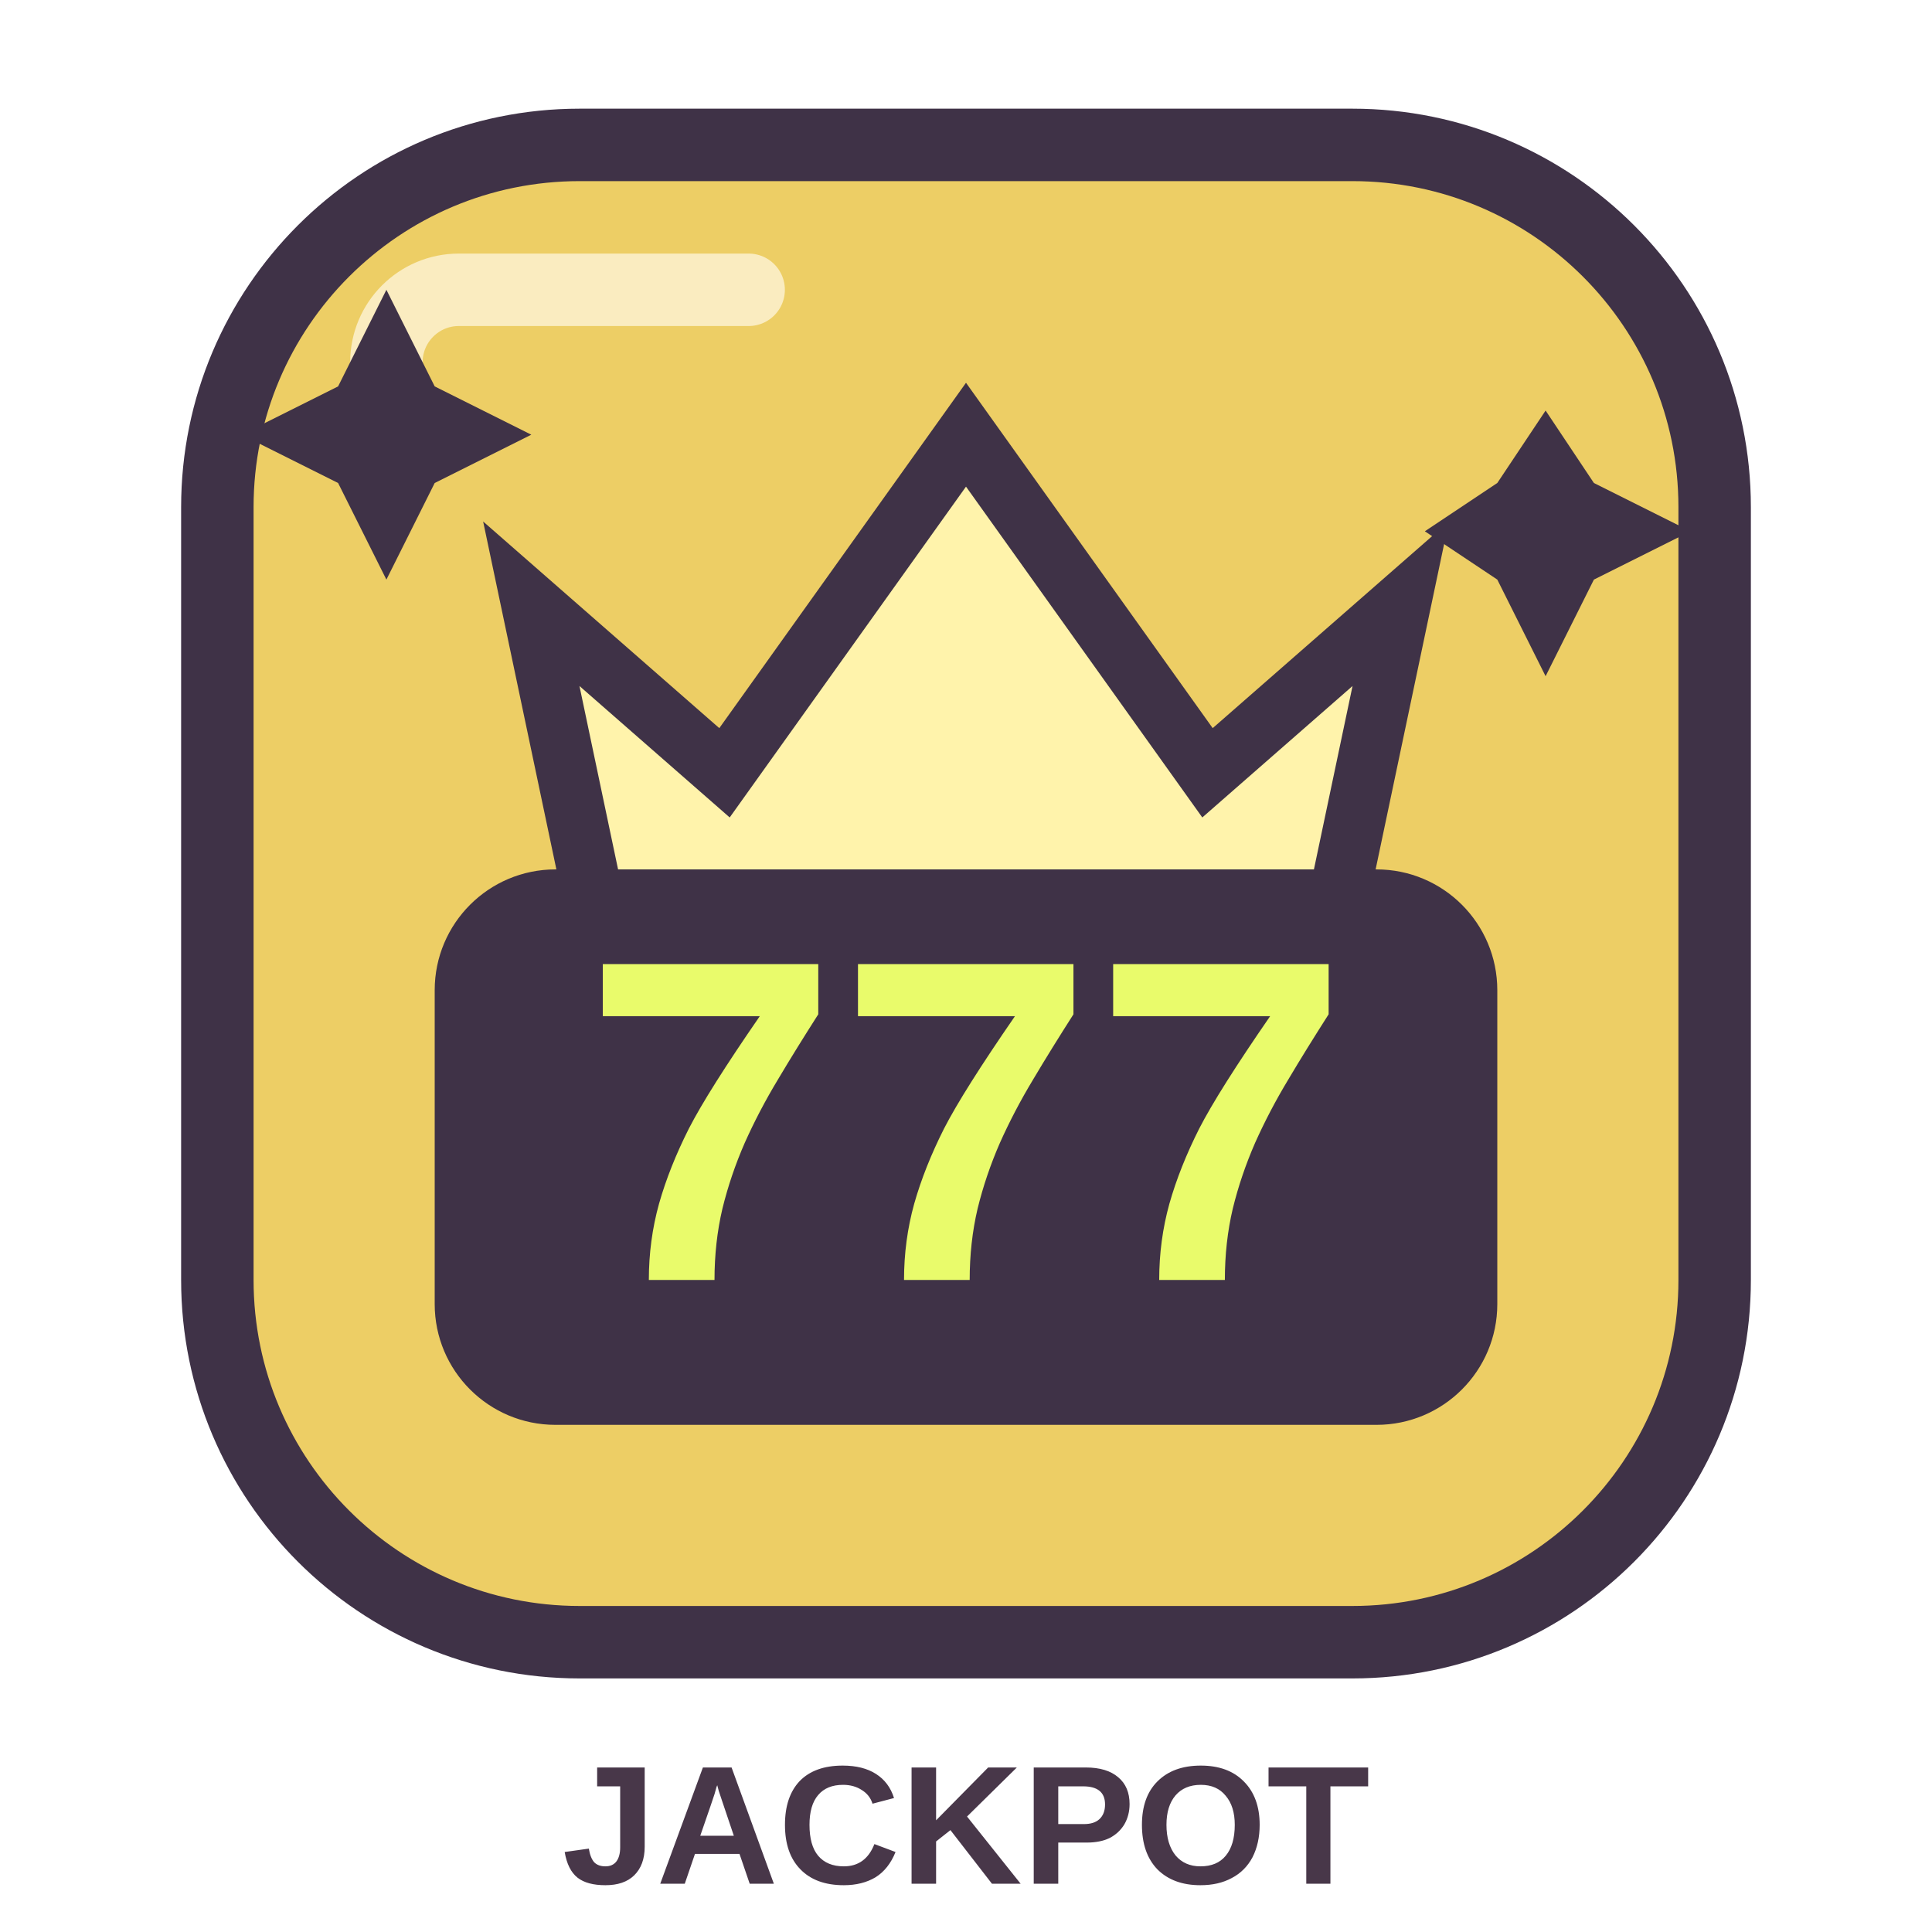
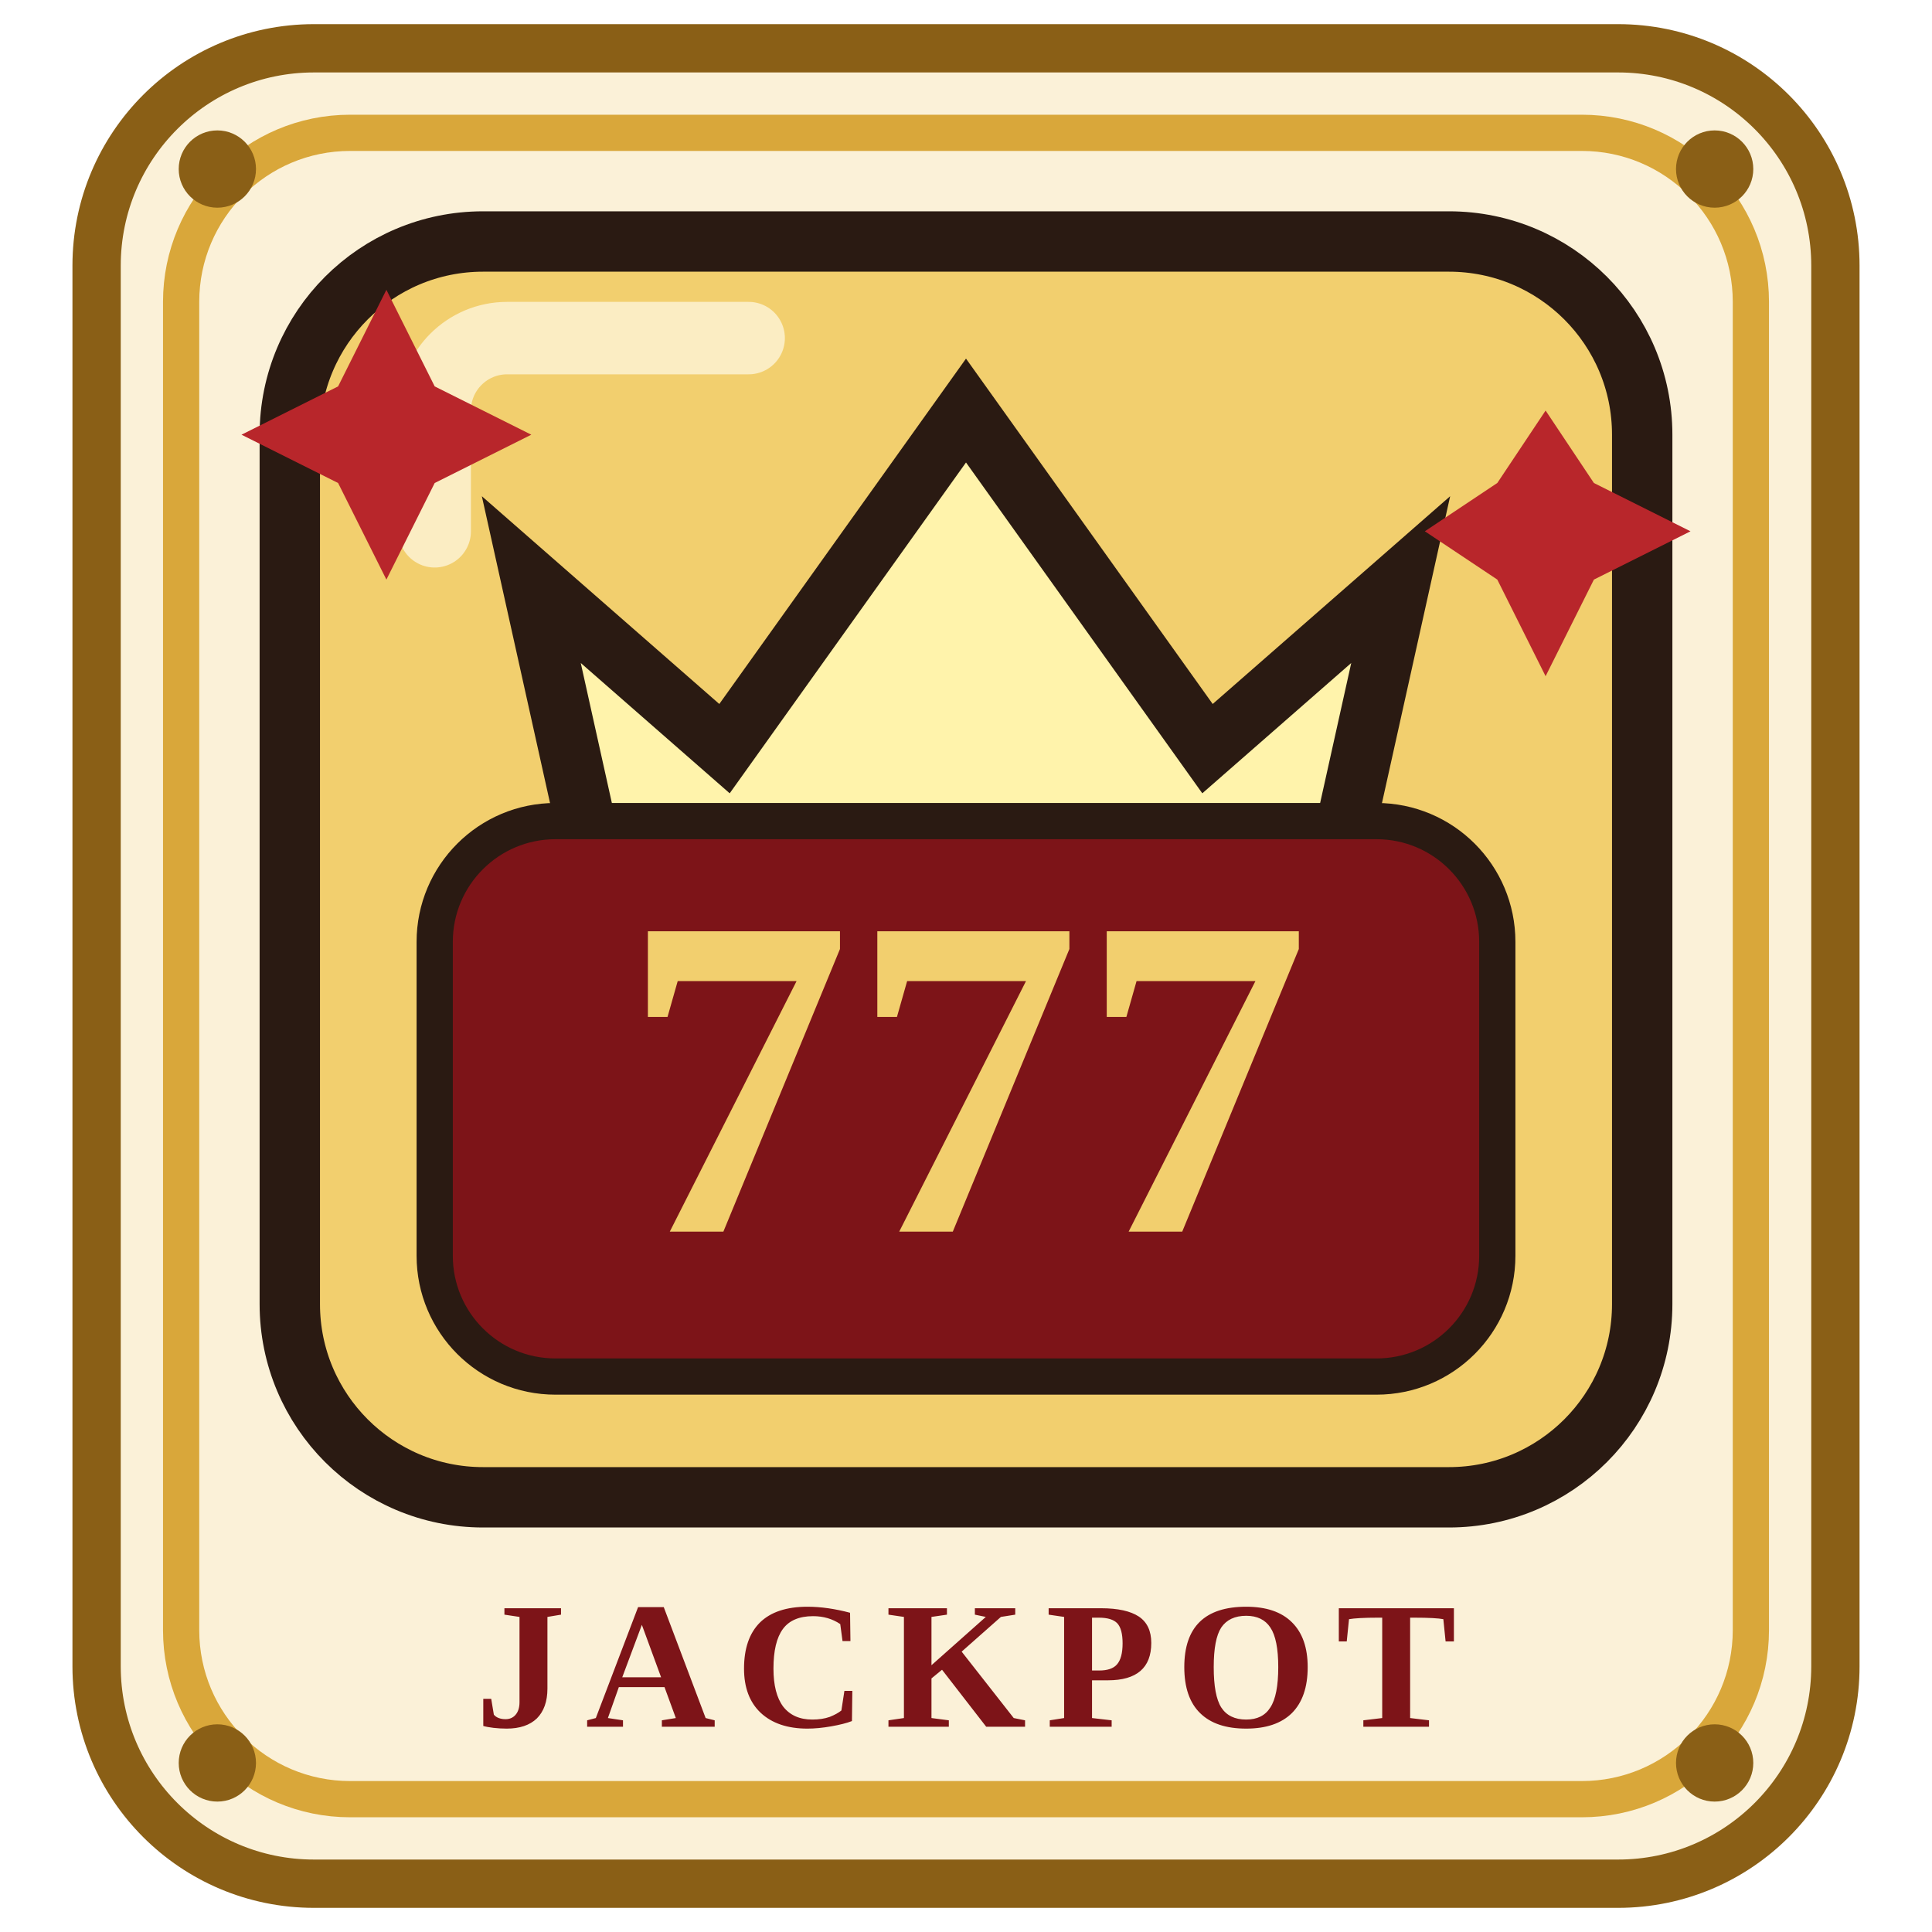
<svg xmlns="http://www.w3.org/2000/svg" viewBox="0 0 80 80">
-   <rect x="9" y="6" width="62" height="62" rx="15" fill="#edce65" stroke="#3f3247" stroke-width="3" />
-   <path d="M16 20V15a3 3 0 0 1 3-3h12" fill="none" stroke="#fff9e7" stroke-width="3" stroke-linecap="round" opacity=".7" />
-   <path d="m22 25 8 7 10-14 10 14 8-7-4 19H26Z" fill="#fff3ab" stroke="#3f3247" stroke-width="2.5" />
-   <rect x="18" y="36" width="44" height="23" rx="5" fill="#3f3247" />
-   <text x="40" y="53" text-anchor="middle" font-family="Arial,sans-serif" font-size="19" font-weight="900" fill="#e9fb6b">777</text>
-   <path d="m16 12 2 4 4 2-4 2-2 4-2-4-4-2 4-2zm48 5 2 3 4 2-4 2-2 4-2-4-3-2 3-2z" fill="#3f3247" />
-   <text x="40" y="78" text-anchor="middle" font-family="Arial,sans-serif" font-size="7" font-weight="700" fill="#483749">JACKPOT</text>
+   <rect x="4" y="2" width="72" height="76" rx="9" fill="#fbf1d8" stroke="#8a5f16" stroke-width="2" />
+   <rect x="7.5" y="5.5" width="65" height="69" rx="7" fill="none" stroke="#d9a73a" stroke-width="1.5" />
+   <rect x="12" y="10" width="56" height="52" rx="8" fill="#f2cf6e" stroke="#2a1a12" stroke-width="2.5" />
+   <path d="M18 22v-5a3 3 0 0 1 3-3h10" fill="none" stroke="#fff9e7" stroke-width="3" stroke-linecap="round" opacity=".7" />
+   <path d="m22 24 8 7 10-14 10 14 8-7-4 18H26Z" fill="#fff3ab" stroke="#2a1a12" stroke-width="2.5" />
+   <rect x="18" y="34" width="44" height="23" rx="5" fill="#7d1418" stroke="#2a1a12" stroke-width="1.5" />
+   <text x="40" y="51" text-anchor="middle" font-family="Georgia,'Times New Roman',serif" font-size="19" font-weight="900" fill="#f2cf6e">777</text>
+   <path d="m16 12 2 4 4 2-4 2-2 4-2-4-4-2 4-2zm48 5 2 3 4 2-4 2-2 4-2-4-3-2 3-2z" fill="#b8262b" />
+   <circle cx="9" cy="7" r="1.6" fill="#8a5f16" />
+   <circle cx="71" cy="7" r="1.6" fill="#8a5f16" />
+   <circle cx="9" cy="73" r="1.6" fill="#8a5f16" />
+   <circle cx="71" cy="73" r="1.6" fill="#8a5f16" />
+   <text x="40" y="71.5" text-anchor="middle" font-family="Georgia,'Times New Roman',serif" font-size="7.5" font-weight="700" letter-spacing=".8" fill="#7d1418">JACKPOT</text>
</svg>
